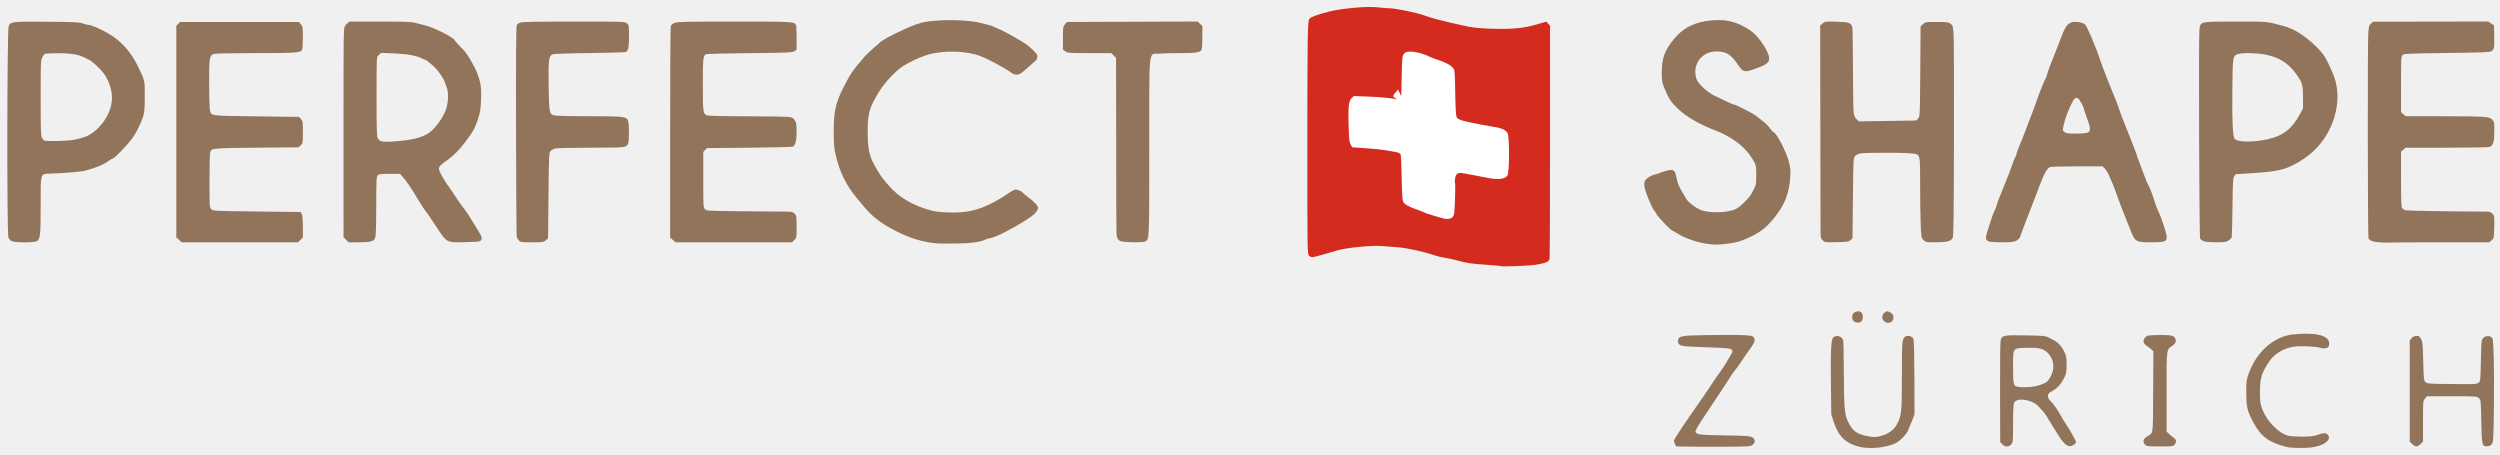
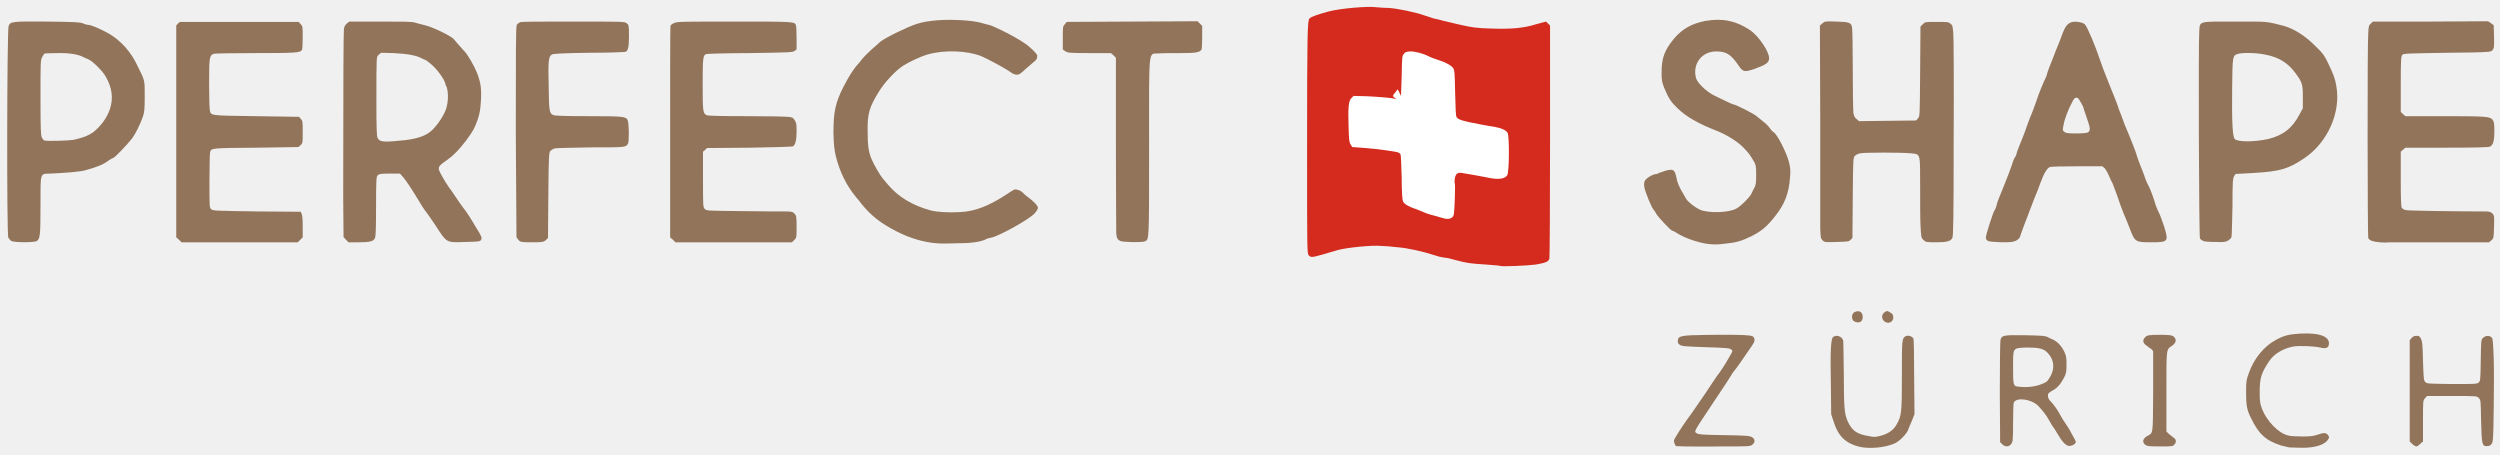
<svg xmlns="http://www.w3.org/2000/svg" viewBox="263.0 48.5 753.2 136.8">
-   <path fill="#92745a" fill-rule="evenodd" d="M823.21 183.11C819.15 182.13 816.88 179.96 815.51 175.75L814.73 173.38L814.62 164.25C814.48 154.08 814.67 150.61 815.39 150.08C816.41 149.34 817.89 149.82 818.32 151.03C818.40 151.26 818.48 155.64 818.51 160.78C818.57 171.66 818.71 173.20 819.77 175.51C821.10 178.40 822.52 179.39 826.17 179.99C827.69 180.24 828.21 180.23 829.54 179.89C831.77 179.32 833.51 178.10 834.43 176.46C835.90 173.85 836.00 172.91 836.00 161.61C836.01 150.88 836.04 150.54 837.12 149.87C837.85 149.42 839.21 149.85 839.50 150.62C839.63 150.96 839.75 156.21 839.77 162.31L839.81 173.38L839.01 175.38C838.57 176.48 838.05 177.75 837.86 178.20C837.28 179.51 835.25 181.52 833.88 182.13C830.94 183.43 826.29 183.86 823.21 183.11ZM952.75 183.32C952.27 183.27 951.14 182.99 950.25 182.70C945.61 181.21 943.55 179.31 941.16 174.34C939.99 171.91 939.75 170.56 939.75 166.55C939.76 163.40 939.82 162.96 940.50 161.02C942.05 156.62 945.15 152.81 948.72 150.91C951.16 149.61 952.57 149.27 956.12 149.08C962.15 148.78 965.29 150.06 964.66 152.59C964.45 153.43 963.52 153.67 962.04 153.28C960.30 152.82 955.82 152.64 953.95 152.97C950.91 153.50 948.32 155.03 946.86 157.16C944.36 160.82 943.87 162.35 943.88 166.62C943.88 169.57 943.95 170.05 944.59 171.78C945.93 175.39 949.56 179.10 952.43 179.78C953.09 179.93 954.98 180.05 956.63 180.05C959.01 180.04 959.97 179.93 961.19 179.52C963.26 178.82 963.89 178.85 964.42 179.65C964.80 180.24 964.81 180.38 964.48 180.96C963.59 182.54 960.38 183.52 956.32 183.46C954.84 183.44 953.23 183.38 952.75 183.32ZM770.55 183.05L767.98 182.98L767.59 182.15C767.20 181.33 767.21 181.29 768.03 179.93C768.85 178.59 771.08 175.27 772.62 173.10C774.50 170.47 779.23 163.55 779.81 162.59C780.04 162.20 780.63 161.37 781.10 160.75C781.58 160.13 782.44 158.84 783.01 157.88C783.58 156.91 784.15 155.96 784.27 155.75C785.05 154.49 785.10 154.24 784.66 153.80C784.29 153.43 783.28 153.34 777.04 153.12C770.79 152.91 769.76 152.82 769.16 152.42C768.61 152.06 768.49 151.81 768.55 151.17C768.69 149.71 769.42 149.56 777.12 149.46C785.09 149.36 788.73 149.40 790.20 149.62C791.06 149.75 791.33 149.92 791.53 150.45C791.82 151.23 791.56 151.83 789.98 154.00C789.42 154.76 788.34 156.33 787.57 157.50C786.79 158.67 785.93 159.87 785.64 160.16C785.36 160.46 784.84 161.17 784.50 161.75C784.16 162.32 783.45 163.43 782.93 164.21C782.42 164.99 780.80 167.43 779.34 169.62C773.05 179.10 773.37 178.49 774.35 179.13C774.88 179.48 776.10 179.56 782.55 179.67C789.06 179.78 790.23 179.86 790.88 180.23C791.87 180.79 791.91 181.86 790.97 182.56C790.34 183.03 789.84 183.06 781.72 183.09C776.99 183.11 771.97 183.09 770.55 183.05ZM866.23 182.35L865.62 181.71L865.58 166.79C865.55 157.95 865.62 151.51 865.76 150.97C866.14 149.52 866.63 149.43 873.30 149.54C878.18 149.62 879.25 149.70 879.88 150.05C880.29 150.28 881.04 150.66 881.54 150.88C882.87 151.47 884.10 152.76 884.91 154.43C885.55 155.72 885.62 156.13 885.62 158.38C885.62 160.59 885.55 161.03 884.95 162.25C883.99 164.19 882.90 165.41 881.34 166.29C880.19 166.94 880.00 167.15 880.00 167.80C880.00 168.29 880.24 168.78 880.69 169.21C881.58 170.06 883.06 172.14 883.77 173.54C884.07 174.14 884.78 175.30 885.34 176.12C886.26 177.48 886.81 178.43 888.16 180.93C888.57 181.70 888.57 181.76 888.14 182.23C887.90 182.50 887.37 182.79 886.96 182.88C885.84 183.13 884.75 182.22 883.24 179.76C882.51 178.59 881.63 177.19 881.27 176.65C880.92 176.12 880.40 175.26 880.12 174.75C879.54 173.65 878.52 172.35 877.11 170.89C875.07 168.79 870.57 168.17 869.79 169.88C869.60 170.31 869.50 172.37 869.50 176.10C869.50 181.37 869.47 181.72 868.98 182.34C868.28 183.23 867.06 183.24 866.23 182.35ZM909.28 182.48C908.47 181.72 908.66 180.78 909.75 180.08C911.84 178.74 911.62 180.31 911.70 166.56L911.77 154.32L911.20 153.79C910.88 153.50 910.23 153.00 909.75 152.68C908.65 151.96 908.49 151.06 909.30 150.17C909.81 149.60 910.09 149.53 911.88 149.48C916.15 149.35 917.47 149.47 918.00 150.00C918.82 150.82 918.65 151.88 917.59 152.60C915.66 153.91 915.75 153.19 915.75 166.58L915.75 178.54L916.47 179.21C916.86 179.57 917.46 180.07 917.81 180.30C918.67 180.88 918.81 181.61 918.21 182.37C917.72 183.00 917.68 183.00 913.78 183.00C910.13 183.00 909.80 182.96 909.28 182.48ZM989.73 182.27L989.00 181.54L989.00 166.28L989.00 151.03L989.56 150.40C990.09 149.81 990.56 149.65 991.56 149.72C991.80 149.74 992.20 150.17 992.46 150.69C992.87 151.49 992.95 152.43 993.07 157.35C993.21 162.73 993.25 163.11 993.74 163.60C994.24 164.11 994.53 164.13 1001.71 164.20C1008.68 164.28 1009.19 164.25 1009.73 163.81C1010.30 163.35 1010.31 163.25 1010.44 157.12C1010.57 151.05 1010.59 150.89 1011.15 150.33C1011.81 149.67 1012.91 149.57 1013.64 150.10C1014.09 150.43 1014.14 150.92 1014.31 156.29C1014.41 159.50 1014.43 166.51 1014.36 171.88C1014.24 180.73 1014.18 181.68 1013.77 182.25C1013.47 182.68 1013.04 182.90 1012.43 182.95C1010.80 183.09 1010.70 182.68 1010.56 175.38C1010.43 169.04 1010.43 169.02 1009.82 168.45C1009.21 167.88 1009.18 167.88 1001.71 167.88L994.21 167.88L993.60 168.58C993.00 169.28 993.00 169.29 993.00 175.41L993.00 181.54L992.27 182.27C991.87 182.67 991.30 183.00 991.00 183.00C990.70 183.00 990.13 182.67 989.73 182.27ZM877.94 164.37C879.59 163.75 879.82 163.58 880.59 162.35C882.20 159.78 881.95 156.89 879.94 154.82C878.71 153.54 877.27 153.20 873.60 153.29C869.30 153.41 869.50 153.12 869.50 159.22C869.50 164.62 869.59 164.90 871.32 165.08C873.61 165.32 876.10 165.06 877.94 164.37ZM821.82 145.49C820.72 145.05 820.76 143.05 821.88 142.54C823.28 141.90 824.25 142.52 824.25 144.04C824.25 145.46 823.24 146.07 821.82 145.49ZM830.52 145.15C829.80 144.38 829.99 143.18 830.93 142.57C831.52 142.18 831.61 142.18 832.47 142.64C833.19 143.03 833.39 143.29 833.46 143.96C833.62 145.64 831.71 146.41 830.52 145.15ZM777.62 122.00C774.50 121.63 770.34 120.19 768.20 118.73C767.61 118.34 767.01 118.01 766.87 118.00C766.49 118.00 762.61 113.99 762.15 113.12C761.93 112.71 761.52 112.09 761.25 111.75C760.58 110.91 758.78 106.49 758.49 104.97C758.35 104.22 758.35 103.51 758.50 103.13C758.77 102.41 760.43 101.30 761.57 101.08C762.01 101.00 762.60 100.81 762.88 100.67C763.15 100.53 764.10 100.21 764.99 99.97C767.34 99.34 767.67 99.61 768.23 102.64C768.40 103.53 768.91 104.79 769.54 105.86C770.12 106.83 770.80 108.00 771.07 108.45C771.66 109.45 773.70 111.03 775.28 111.71C777.93 112.85 784.00 112.63 786.23 111.33C787.64 110.50 790.10 108.02 790.71 106.81C790.97 106.29 791.40 105.48 791.65 105.00C792.04 104.29 792.12 103.59 792.12 101.25C792.12 98.71 792.06 98.26 791.55 97.38C790.31 95.21 789.81 94.56 788.12 92.88C786.32 91.09 783.00 89.02 780.25 87.98C775.03 85.99 771.07 83.71 768.41 81.17C766.44 79.28 765.72 78.16 764.42 75.00C763.73 73.29 763.66 72.88 763.66 70.38C763.67 66.01 764.52 63.68 767.35 60.24C769.84 57.21 772.70 55.60 776.85 54.88C782.11 53.98 786.17 54.81 790.35 57.67C792.82 59.34 796.00 64.09 796.00 66.08C796.00 67.46 795.19 68.05 791.55 69.31C788.56 70.35 788.16 70.25 786.72 68.14C784.49 64.85 783.12 64.00 780.08 64.00C775.70 64.00 772.82 67.87 774.05 72.10C774.50 73.62 777.13 76.13 779.50 77.30C783.42 79.22 785.13 80.00 785.44 80.00C785.96 80.00 791.31 82.76 792.17 83.47C792.61 83.83 793.55 84.58 794.26 85.12C794.98 85.67 795.88 86.59 796.27 87.16C796.66 87.73 797.15 88.25 797.35 88.33C798.37 88.72 801.24 94.35 802.01 97.46C802.44 99.20 802.50 99.97 802.36 101.96C802.01 106.81 800.67 110.25 797.66 113.99C795.37 116.85 793.63 118.27 790.60 119.75C787.72 121.16 786.11 121.63 782.88 121.99C780.42 122.27 779.87 122.27 777.62 122.00ZM545.38 121.84C541.37 121.53 537.25 120.31 533.12 118.21C528.16 115.67 525.62 113.68 522.65 110.00C522.15 109.38 521.41 108.48 521.01 108.00C518.00 104.40 516.01 100.37 514.85 95.50C514.31 93.27 514.22 92.23 514.19 88.50C514.14 82.25 514.73 79.49 517.17 74.75C518.86 71.46 519.81 69.91 520.97 68.58C521.47 68.01 522.33 66.96 522.88 66.26C523.42 65.56 524.66 64.31 525.62 63.48C526.59 62.65 527.77 61.61 528.25 61.17C529.38 60.13 536.19 56.79 539.25 55.77C541.21 55.12 542.31 54.93 545.56 54.69C549.89 54.38 555.61 54.69 558.31 55.38C559.10 55.58 560.35 55.90 561.08 56.08C562.43 56.42 566.55 58.40 568.91 59.84C569.62 60.27 570.80 60.98 571.53 61.42C573.07 62.34 575.49 64.64 575.53 65.23C575.59 66.04 575.46 66.39 574.90 66.88C574.58 67.15 573.40 68.19 572.28 69.19C570.56 70.72 570.11 71.00 569.35 71.00C568.83 71.00 568.18 70.79 567.79 70.49C566.16 69.23 560.98 66.40 558.62 65.49C554.22 63.77 547.47 63.57 542.50 64.99C540.45 65.58 537.08 67.13 535.12 68.38C532.84 69.84 529.58 73.31 527.84 76.12C524.93 80.86 524.39 82.74 524.41 88.25C524.41 92.30 524.76 94.57 525.70 96.76C526.30 98.14 528.23 101.41 528.95 102.25C529.24 102.59 529.96 103.45 530.55 104.16C533.62 107.84 537.93 110.41 543.48 111.90C545.46 112.43 548.99 112.66 552.29 112.46C556.81 112.20 561.05 110.57 566.22 107.13C568.66 105.51 568.74 105.48 569.69 105.73C570.23 105.88 570.89 106.24 571.15 106.54C571.41 106.83 572.08 107.40 572.62 107.80C574.53 109.20 575.75 110.50 575.75 111.14C575.75 111.51 575.36 112.18 574.78 112.82C573.12 114.61 563.76 119.84 561.61 120.17C561.07 120.25 560.34 120.46 560.00 120.63C558.45 121.41 555.59 121.81 551.12 121.87C548.65 121.91 546.06 121.90 545.38 121.84ZM980.00 121.52C977.90 121.38 976.94 121.02 976.58 120.26C976.35 119.77 976.28 61.97 976.51 58.64C976.66 56.38 976.73 56.11 977.33 55.60L977.99 55.04L995.32 55.01L1012.65 54.98L1013.51 55.56L1014.38 56.14L1014.45 59.26C1014.53 62.90 1014.45 63.36 1013.63 63.90C1013.09 64.25 1011.38 64.32 1000.13 64.47C988.30 64.62 987.22 64.67 986.82 65.08C986.41 65.48 986.38 66.23 986.38 73.91L986.38 82.29L987.08 82.90L987.78 83.50L999.08 83.52C1012.10 83.55 1013.07 83.62 1013.91 84.59C1014.45 85.22 1014.50 85.50 1014.50 88.02C1014.50 91.15 1014.15 92.36 1013.12 92.75C1012.72 92.90 1007.69 93.00 1000.12 93.00L987.78 93.00L987.08 93.60L986.38 94.21L986.38 102.42C986.38 108.43 986.46 110.77 986.68 111.16C986.85 111.45 987.35 111.77 987.81 111.86C988.46 112.00 1003.15 112.24 1011.57 112.25C1013.06 112.25 1013.35 112.33 1013.91 112.88C1014.53 113.51 1014.54 113.56 1014.46 116.91C1014.38 120.27 1014.37 120.30 1013.67 120.90L1012.97 121.50L998.05 121.50C989.84 121.51 982.90 121.54 982.62 121.59C982.35 121.64 981.17 121.61 980.00 121.52ZM266.49 121.13C266.13 120.94 265.71 120.48 265.54 120.11C265.05 119.04 265.12 57.54 265.61 56.37C266.18 55.01 266.70 54.95 277.38 55.05C285.61 55.13 287.02 55.20 287.97 55.57C288.57 55.81 289.33 56.00 289.66 56.00C290.48 56.00 292.86 57.03 295.60 58.56C299.36 60.67 302.50 64.16 304.59 68.54C306.70 72.95 306.63 72.63 306.61 77.62C306.60 81.66 306.54 82.30 306.02 83.88C305.29 86.04 303.92 88.76 302.80 90.25C301.28 92.26 297.75 95.97 297.18 96.15C296.88 96.24 296.29 96.57 295.88 96.88C294.31 98.05 292.15 98.97 288.79 99.89C287.56 100.23 282.85 100.64 278.16 100.81C275.08 100.93 275.25 100.36 275.25 110.47C275.25 119.26 275.13 120.46 274.18 121.12C273.44 121.64 267.44 121.65 266.49 121.13ZM316.94 120.77L316.12 120.04L316.12 88.15L316.12 56.26L316.69 55.69L317.26 55.12L335.15 55.12L353.04 55.12L353.65 55.83C354.22 56.49 354.25 56.70 354.25 59.78C354.25 61.57 354.14 63.25 354.00 63.51C353.52 64.41 352.21 64.50 339.95 64.50C332.97 64.50 327.77 64.60 327.40 64.74C326.10 65.24 326.00 65.85 326.01 73.55C326.01 77.44 326.11 81.06 326.24 81.60C326.67 83.48 325.80 83.36 340.20 83.55L353.12 83.72L353.69 84.38C354.21 84.98 354.25 85.27 354.25 88.35C354.25 91.59 354.24 91.68 353.61 92.27L352.96 92.88L340.29 93.00C326.67 93.13 326.68 93.13 326.32 94.44C326.21 94.82 326.12 98.69 326.12 103.06C326.12 110.84 326.13 111.00 326.66 111.52C327.20 112.06 327.32 112.06 340.41 112.22L353.61 112.38L353.93 113.00C354.13 113.41 354.24 114.75 354.25 116.83L354.25 120.04L353.52 120.77L352.79 121.50L335.27 121.50L317.76 121.50L316.94 120.77ZM367.27 120.73L366.50 119.96L366.49 107.79C366.45 72.06 366.50 58.75 366.64 57.56C366.77 56.52 366.96 56.11 367.55 55.62L368.29 55.00L377.46 55.00C384.83 55.00 386.91 55.07 388.01 55.37C388.76 55.58 390.11 55.91 391.00 56.11C393.32 56.62 399.33 59.58 399.86 60.48C400.10 60.88 401.63 62.58 402.78 63.72C403.80 64.73 405.87 68.26 406.72 70.42C407.85 73.32 408.10 75.05 407.92 78.84C407.79 81.68 407.65 82.46 406.92 84.62C405.99 87.35 405.63 87.99 403.33 91.07C401.38 93.68 399.76 95.33 397.75 96.75C395.59 98.28 395.25 98.64 395.25 99.41C395.25 100.09 396.90 103.03 398.39 105.00C398.86 105.62 399.69 106.86 400.25 107.75C400.81 108.64 401.85 110.13 402.57 111.05C403.29 111.97 404.21 113.30 404.62 114.01C405.04 114.71 405.95 116.21 406.66 117.33C408.19 119.76 408.36 120.25 407.91 120.87C407.60 121.30 407.11 121.36 403.20 121.45C397.34 121.60 397.72 121.82 394.00 116.12C392.74 114.20 391.46 112.34 391.15 112.00C390.84 111.66 389.89 110.19 389.03 108.75C387.07 105.44 385.54 103.15 384.41 101.88L383.53 100.88L380.40 100.88C377.73 100.88 377.20 100.94 376.82 101.32C376.41 101.73 376.37 102.47 376.35 110.61C376.34 117.17 376.25 119.65 376.01 120.22C375.58 121.25 374.62 121.50 370.96 121.50L368.04 121.50L367.27 120.73ZM419.33 120.94C419.05 120.63 418.76 120.19 418.68 119.95C418.60 119.72 418.50 105.38 418.47 88.08C418.43 64.88 418.49 56.48 418.70 56.09C418.86 55.79 419.35 55.43 419.78 55.28C420.33 55.09 425.35 55.00 435.88 55.00C450.98 55.00 451.19 55.01 451.84 55.52C452.49 56.03 452.50 56.07 452.50 59.38C452.50 62.77 452.29 63.80 451.53 64.17C451.31 64.28 446.34 64.42 440.50 64.49C432.59 64.59 429.73 64.71 429.32 64.94C428.32 65.52 428.19 66.67 428.30 74.39C428.41 82.29 428.50 82.78 429.82 83.24C430.29 83.40 434.21 83.51 440.35 83.51C450.82 83.53 451.60 83.61 452.18 84.75C452.59 85.56 452.61 91.07 452.21 91.83C451.59 92.99 451.66 92.98 441.12 92.99C435.26 93.00 430.75 93.11 430.22 93.25C429.73 93.39 429.11 93.74 428.85 94.03C428.40 94.52 428.37 95.23 428.25 107.42L428.12 120.29L427.42 120.90C426.76 121.47 426.56 121.50 423.28 121.50C420.03 121.50 419.81 121.47 419.33 120.94ZM465.71 120.78L464.90 120.07L464.90 88.47C464.90 71.09 464.98 56.63 465.09 56.34C465.19 56.03 465.69 55.63 466.26 55.40C467.14 55.05 469.29 55.00 484.27 55.00C502.27 55.00 502.41 55.01 502.84 56.14C502.93 56.36 503.00 58.10 503.00 60.01L503.00 63.49L502.32 63.93C501.71 64.34 500.55 64.39 488.89 64.51C481.87 64.58 475.94 64.73 475.72 64.84C474.84 65.25 474.75 66.13 474.75 74.00C474.75 82.18 474.82 82.72 475.91 83.22C476.33 83.41 480.10 83.51 487.70 83.53C493.85 83.54 499.55 83.63 500.37 83.71C501.71 83.86 501.92 83.96 502.43 84.72C502.93 85.47 503.00 85.88 503.00 88.19C503.00 90.77 502.65 92.21 501.91 92.69C501.75 92.79 495.86 92.93 488.82 93.00L476.01 93.12L475.44 93.70L474.88 94.27L474.88 102.63C474.88 110.79 474.89 111.00 475.40 111.51C475.91 112.03 476.16 112.04 486.40 112.15C492.16 112.21 497.98 112.26 499.32 112.25C501.59 112.25 501.82 112.30 502.39 112.86C502.98 113.45 503.00 113.60 503.00 116.82C503.00 120.15 503.00 120.16 502.30 120.83L501.60 121.50L484.05 121.50L466.51 121.50L465.71 120.78ZM600.59 121.14C599.78 120.79 599.49 120.25 599.37 118.89C599.33 118.47 599.29 106.39 599.28 92.04L599.25 65.96L598.52 65.23L597.79 64.50L591.25 64.50C585.03 64.50 584.67 64.47 583.98 63.98L583.25 63.47L583.25 60.00C583.25 56.69 583.28 56.50 583.85 55.83L584.46 55.12L604.14 55.05L623.83 54.98L624.54 55.66L625.25 56.34L625.25 59.69C625.25 61.53 625.14 63.24 625.01 63.49C624.57 64.30 623.34 64.50 618.63 64.50C616.12 64.50 613.20 64.57 612.14 64.66C608.95 64.93 609.26 61.87 609.25 92.95C609.24 121.52 609.29 120.56 608.01 121.24C607.29 121.63 601.54 121.55 600.59 121.14ZM812.13 120.90C811.52 120.30 811.50 120.16 811.49 117.07C811.48 115.31 811.46 100.90 811.43 85.04L811.38 56.21L812.10 55.58C812.82 54.97 812.90 54.96 816.24 55.04C820.22 55.14 820.83 55.38 821.09 56.92C821.17 57.45 821.25 63.16 821.26 69.62C821.27 76.09 821.37 81.93 821.48 82.61C821.63 83.50 821.88 84.01 822.40 84.46L823.11 85.07L831.73 84.94L840.35 84.81L840.90 84.17C841.44 83.54 841.44 83.48 841.54 70.02L841.63 56.50L842.32 55.81C843.01 55.13 843.03 55.12 846.49 55.12C849.63 55.12 850.03 55.18 850.67 55.65C851.34 56.15 851.39 56.32 851.57 58.78C851.68 60.21 851.73 74.48 851.69 90.50C851.64 114.18 851.56 119.73 851.29 120.21C850.73 121.20 849.55 121.50 846.24 121.50C843.27 121.50 843.20 121.49 842.52 120.81C841.85 120.14 841.83 120.04 841.67 116.27C841.58 114.15 841.50 108.74 841.50 104.24C841.50 94.55 841.63 95.03 838.85 94.72C836.43 94.45 824.58 94.46 823.40 94.74C822.86 94.86 822.19 95.20 821.90 95.49C821.38 96.00 821.37 96.24 821.25 108.12L821.12 120.24L820.56 120.81C820.03 121.34 819.74 121.38 816.38 121.46C812.80 121.54 812.76 121.53 812.13 120.90ZM862.00 121.18C861.61 120.98 861.35 120.61 861.30 120.19C861.22 119.55 863.51 112.47 863.97 111.90C864.10 111.75 864.33 111.12 864.50 110.50C864.66 109.88 865.17 108.47 865.63 107.38C867.54 102.78 869.19 98.50 869.68 96.88C869.76 96.60 869.98 96.15 870.16 95.88C870.35 95.61 870.50 95.20 870.50 94.96C870.50 94.73 870.91 93.60 871.40 92.46C871.90 91.31 872.67 89.36 873.13 88.12C873.58 86.89 874.24 85.14 874.59 84.25C874.94 83.36 875.46 82.01 875.76 81.25C876.05 80.49 876.46 79.37 876.65 78.75C877.19 77.06 878.71 73.25 879.26 72.20C879.53 71.69 879.75 71.13 879.75 70.95C879.75 70.64 880.93 67.43 881.61 65.88C881.79 65.46 882.64 63.27 883.50 61.00C885.08 56.82 885.57 55.99 886.82 55.34C887.80 54.83 890.34 55.13 891.16 55.85C891.80 56.41 894.45 62.63 895.74 66.62C896.15 67.86 897.28 70.84 898.26 73.25C900.67 79.14 900.97 79.90 901.49 81.50C901.73 82.26 902.50 84.28 903.19 86.00C905.00 90.48 906.75 94.98 906.75 95.18C906.75 95.27 907.08 96.19 907.48 97.23C907.88 98.27 908.58 100.14 909.03 101.38C909.47 102.61 909.95 103.77 910.09 103.96C910.48 104.47 911.44 106.92 912.14 109.19C912.48 110.33 913.04 111.77 913.37 112.39C913.70 113.02 914.43 114.98 915.00 116.76C916.44 121.35 916.32 121.50 911.13 121.50C906.37 121.50 906.24 121.42 904.63 117.22C904.13 115.93 903.35 113.97 902.89 112.88C902.43 111.78 901.58 109.53 901.00 107.88C900.43 106.22 899.75 104.42 899.50 103.88C899.25 103.33 898.79 102.26 898.48 101.50C898.16 100.74 897.59 99.79 897.20 99.38L896.49 98.62L888.93 98.62C884.78 98.62 881.07 98.71 880.71 98.81C879.88 99.04 878.84 100.78 877.75 103.75C877.33 104.92 876.53 107.00 875.99 108.38C873.65 114.32 871.75 119.31 871.60 119.89C871.50 120.28 871.08 120.70 870.48 121.01C869.66 121.43 869.01 121.50 866.07 121.50C863.81 121.49 862.41 121.38 862.00 121.18ZM926.85 121.14C926.42 120.96 925.97 120.60 925.85 120.34C925.59 119.80 925.38 60.54 925.63 57.79C925.89 54.88 925.42 55.00 936.65 55.00C946.59 55.00 945.69 54.91 951.10 56.37C954.24 57.21 957.65 59.39 960.89 62.62C962.87 64.59 963.31 65.20 964.44 67.52C966.05 70.84 966.63 72.44 966.98 74.52C968.31 82.56 964.29 91.51 957.25 96.23C952.47 99.42 950.12 100.11 942.25 100.62C939.16 100.82 936.60 100.98 936.57 100.99C936.54 101.00 936.33 101.28 936.11 101.62C935.76 102.14 935.69 103.46 935.60 110.80C935.54 115.52 935.44 119.62 935.37 119.92C935.30 120.21 934.87 120.69 934.41 120.98C933.68 121.43 933.18 121.50 930.60 121.49C928.67 121.48 927.35 121.36 926.85 121.14ZM383.25 90.99C388.43 90.53 391.47 89.51 393.36 87.61C395.11 85.84 396.82 83.19 397.41 81.34C398.10 79.16 398.18 76.41 397.60 74.88C397.39 74.33 397.13 73.59 397.02 73.25C396.73 72.33 395.18 70.01 394.19 69.00C393.16 67.94 391.36 66.50 391.08 66.50C390.97 66.50 390.54 66.32 390.12 66.10C388.53 65.26 385.70 64.75 381.73 64.59L377.80 64.42L377.15 65.08C376.40 65.83 376.46 64.47 376.45 79.82C376.45 86.50 376.54 89.48 376.74 89.98C377.28 91.29 378.24 91.44 383.25 90.99ZM946.38 90.42C950.88 89.39 953.63 87.22 955.93 82.88L956.86 81.12L956.85 77.75C956.83 73.97 956.65 73.36 954.76 70.76C952.41 67.52 949.74 65.82 945.75 65.00C943.13 64.46 938.96 64.34 937.44 64.76C935.67 65.25 935.67 65.21 935.56 75.34C935.45 85.13 935.68 89.79 936.30 90.41C937.27 91.37 942.18 91.38 946.38 90.42ZM285.34 90.61C288.33 89.97 289.57 89.49 291.00 88.43C293.35 86.69 295.23 84.14 296.15 81.42C297.24 78.23 296.81 74.96 294.87 71.50C294.03 70.02 291.01 67.05 289.77 66.49C289.14 66.20 288.41 65.84 288.14 65.70C286.72 64.93 283.83 64.49 280.38 64.53C278.45 64.55 276.73 64.62 276.55 64.69C276.37 64.76 276.01 65.24 275.74 65.77C275.27 66.68 275.25 67.31 275.25 78.00C275.25 87.46 275.31 89.39 275.62 89.99C275.82 90.38 276.13 90.76 276.31 90.83C277.08 91.14 283.63 90.98 285.34 90.61ZM892.00 88.43C892.94 87.96 892.89 87.13 891.76 84.07C891.21 82.55 890.75 81.18 890.75 81.01C890.75 80.64 889.49 78.44 889.14 78.19C888.55 77.78 887.98 78.04 887.52 78.94C886.63 80.64 886.53 80.86 885.77 82.80C885.36 83.86 884.88 85.42 884.71 86.27C884.40 87.76 884.41 87.82 884.97 88.28C885.47 88.68 885.98 88.75 888.47 88.75C890.30 88.74 891.61 88.63 892.00 88.43Z" />
-   <path fill="#d52b1e" d="M714.99 128.66C714.92 128.59 713.00 128.41 710.73 128.26C706.09 127.95 705.13 127.81 701.75 126.90C700.44 126.56 698.76 126.19 698.00 126.10C697.24 126.01 696.01 125.71 695.25 125.45C691.97 124.31 687.04 123.22 684.12 123.00C682.48 122.87 680.28 122.69 679.25 122.61C676.52 122.38 668.85 123.11 666.25 123.85C665.08 124.18 662.91 124.80 661.43 125.23C658.25 126.14 657.97 126.16 657.35 125.47C656.89 124.96 656.88 124.09 656.88 94.29C656.88 59.09 656.94 54.70 657.51 54.13C658.07 53.57 660.20 52.80 663.50 51.97C667.23 51.02 675.13 50.33 677.98 50.70C679.02 50.83 680.61 50.96 681.50 50.98C683.61 51.04 689.67 52.27 692.03 53.13C693.05 53.49 694.27 53.89 694.75 54.00C695.23 54.11 696.03 54.33 696.53 54.48C697.02 54.63 698.49 54.99 699.78 55.28C701.07 55.56 702.58 55.91 703.12 56.04C706.13 56.77 708.07 57.01 712.25 57.15C718.38 57.36 722.00 57.03 725.88 55.89L728.88 55.01L729.44 55.64L730.00 56.28L730.00 90.98C730.00 110.07 729.93 126.03 729.85 126.46C729.66 127.36 728.78 127.75 725.75 128.26C723.82 128.58 715.23 128.91 714.99 128.66Z" />
-   <path fill="#fff" d="M697.00 114.08C696.38 113.88 695.09 113.49 694.13 113.22C693.17 112.94 692.27 112.63 692.13 112.52C691.99 112.41 690.99 112.02 689.91 111.65C687.43 110.81 686.11 110.05 685.72 109.25C685.51 108.82 685.38 106.54 685.30 102.00C685.24 98.36 685.10 95.18 684.97 94.95C684.85 94.71 684.32 94.45 683.81 94.37C683.30 94.29 681.94 94.04 680.79 93.83C679.65 93.61 676.84 93.31 674.56 93.16L670.40 92.88L669.93 92.07C669.54 91.40 669.44 90.54 669.32 86.70C669.13 80.74 669.32 78.89 670.21 78.06L670.88 77.44L675.00 77.59C678.81 77.73 682.39 78.06 683.62 78.39C683.95 78.47 683.88 78.38 683.44 78.13C682.58 77.64 682.59 77.34 683.48 76.30L684.18 75.47L684.68 76.48L685.18 77.49L685.30 71.48C685.42 65.97 685.47 65.41 685.93 64.80C686.34 64.24 686.65 64.11 687.75 64.05C689.13 63.97 691.89 64.66 693.50 65.50C693.98 65.75 695.19 66.21 696.18 66.52C698.44 67.23 700.19 68.18 700.83 69.05C701.29 69.67 701.33 70.23 701.43 76.42C701.50 80.84 701.64 83.33 701.83 83.74C702.22 84.56 703.39 84.92 709.12 86.02C710.64 86.31 712.51 86.64 713.29 86.77C715.43 87.10 716.71 87.70 717.20 88.59C717.81 89.72 717.79 100.40 717.17 101.34C716.39 102.53 714.23 102.75 710.75 101.99C710.13 101.85 708.67 101.57 707.50 101.37C706.33 101.17 704.78 100.88 704.05 100.73C702.28 100.37 701.60 100.78 701.37 102.35C701.27 102.96 701.27 103.59 701.37 103.74C701.46 103.89 701.46 106.11 701.36 108.68C701.18 113.10 701.14 113.38 700.60 113.92C699.92 114.60 698.74 114.65 697.00 114.08Z" />
+   <path fill="#92745a" fill-rule="evenodd" d="M823.2 183.1C819.1 182.1 816.8 179.9 815.5 175.7L814.7 173.3L814.6 164.2C814.4 154.0 814.6 150.6 815.3 150.0C816.4 149.3 817.8 149.8 818.3 151.0C818.4 151.2 818.4 155.6 818.5 160.7C818.5 171.6 818.7 173.2 819.7 175.5C821.1 178.4 822.5 179.3 826.1 179.9C827.6 180.2 828.2 180.2 829.5 179.8C831.7 179.3 833.5 178.1 834.4 176.4C835.9 173.8 836.0 172.9 836.0 161.6C836.0 150.8 836.0 150.5 837.1 149.8C837.8 149.4 839.2 149.8 839.5 150.6C839.6 150.9 839.7 156.2 839.7 162.3L839.8 173.3L839.0 175.3C838.5 176.4 838.0 177.7 837.8 178.2C837.2 179.5 835.2 181.5 833.8 182.1C830.9 183.4 826.2 183.8 823.2 183.1ZM952.7 183.3C952.2 183.2 951.1 182.9 950.2 182.7C945.6 181.2 943.5 179.3 941.1 174.3C939.9 171.9 939.7 170.5 939.7 166.5C939.7 163.4 939.8 162.9 940.5 161.0C942.0 156.6 945.1 152.8 948.7 150.9C951.1 149.6 952.5 149.2 956.1 149.0C962.1 148.7 965.2 150.0 964.6 152.5C964.4 153.4 963.5 153.6 962.0 153.2C960.3 152.8 955.8 152.6 953.9 152.9C950.9 153.5 948.3 155.0 946.8 157.1C944.3 160.8 943.8 162.3 943.8 166.6C943.8 169.5 943.9 170.0 944.5 171.7C945.9 175.3 949.5 179.1 952.4 179.7C953.0 179.9 954.9 180.0 956.6 180.0C959.0 180.0 959.9 179.9 961.1 179.5C963.2 178.8 963.8 178.8 964.4 179.6C964.8 180.2 964.8 180.3 964.4 180.9C963.5 182.5 960.3 183.5 956.3 183.4C954.8 183.4 953.2 183.3 952.7 183.3ZM770.5 183.0L767.9 182.9L767.5 182.1C767.2 181.3 767.2 181.2 768.0 179.9C768.8 178.5 771.0 175.2 772.6 173.1C774.5 170.4 779.2 163.5 779.8 162.5C780.0 162.2 780.6 161.3 781.1 160.7C781.5 160.1 782.4 158.8 783.0 157.8C783.5 156.9 784.1 155.9 784.2 155.7C785.0 154.4 785.1 154.2 784.6 153.8C784.2 153.4 783.2 153.3 777.0 153.1C770.7 152.9 769.7 152.8 769.1 152.4C768.6 152.0 768.4 151.8 768.5 151.1C768.6 149.7 769.4 149.5 777.1 149.4C785.0 149.3 788.7 149.4 790.2 149.6C791.0 149.7 791.3 149.9 791.5 150.4C791.8 151.2 791.5 151.8 789.9 154.0C789.4 154.7 788.3 156.3 787.5 157.5C786.7 158.6 785.9 159.8 785.6 160.1C785.3 160.4 784.8 161.1 784.5 161.7C784.1 162.3 783.4 163.4 782.9 164.2C782.4 164.9 780.8 167.4 779.3 169.6C773.0 179.1 773.3 178.4 774.3 179.1C774.8 179.4 776.1 179.5 782.5 179.6C789.0 179.7 790.2 179.8 790.8 180.2C791.8 180.7 791.9 181.8 790.9 182.5C790.3 183.0 789.8 183.0 781.7 183.0C776.9 183.1 771.9 183.0 770.5 183.0ZM866.2 182.3L865.6 181.7L865.5 166.7C865.5 157.9 865.6 151.5 865.7 150.9C866.1 149.5 866.6 149.4 873.3 149.5C878.1 149.6 879.2 149.7 879.8 150.0C880.2 150.2 881.0 150.6 881.5 150.8C882.8 151.4 884.1 152.7 884.9 154.4C885.5 155.7 885.6 156.1 885.6 158.3C885.6 160.5 885.5 161.0 884.9 162.2C883.9 164.1 882.9 165.4 881.3 166.2C880.1 166.9 880.0 167.1 880.0 167.8C880.0 168.2 880.2 168.7 880.6 169.2C881.5 170.0 883.0 172.1 883.7 173.5C884.0 174.1 884.7 175.3 885.3 176.1C886.2 177.4 886.8 178.4 888.1 180.9C888.5 181.7 888.5 181.7 888.1 182.2C887.9 182.5 887.3 182.7 886.9 182.8C885.8 183.1 884.7 182.2 883.2 179.7C882.5 178.5 881.6 177.1 881.2 176.6C880.9 176.1 880.4 175.2 880.1 174.7C879.5 173.6 878.5 172.3 877.1 170.8C875.0 168.7 870.5 168.1 869.7 169.8C869.6 170.3 869.5 172.3 869.5 176.1C869.5 181.3 869.4 181.7 868.9 182.3C868.2 183.2 867.0 183.2 866.2 182.3ZM909.2 182.4C908.4 181.7 908.6 180.7 909.7 180.0C911.8 178.7 911.6 180.3 911.7 166.5L911.7 154.3L911.2 153.7C910.8 153.5 910.2 153.0 909.7 152.6C908.6 151.9 908.4 151.0 909.3 150.1C909.8 149.6 910.0 149.5 911.8 149.4C916.1 149.3 917.4 149.4 918.0 150.0C918.8 150.8 918.6 151.8 917.5 152.6C915.6 153.9 915.7 153.1 915.7 166.5L915.7 178.5L916.4 179.2C916.8 179.5 917.4 180.0 917.8 180.3C918.6 180.8 918.8 181.6 918.2 182.3C917.7 183.0 917.6 183.0 913.7 183.0C910.1 183.0 909.8 182.9 909.2 182.4ZM989.7 182.2L989.0 181.5L989.0 166.2L989.0 151.0L989.5 150.4C990.0 149.8 990.5 149.6 991.5 149.7C991.8 149.7 992.2 150.1 992.4 150.6C992.8 151.4 992.9 152.4 993.0 157.3C993.2 162.7 993.2 163.1 993.7 163.6C994.2 164.1 994.5 164.1 1001.7 164.2C1008.6 164.2 1009.1 164.2 1009.7 163.8C1010.3 163.3 1010.3 163.2 1010.4 157.1C1010.5 151.0 1010.5 150.8 1011.1 150.3C1011.8 149.6 1012.9 149.5 1013.6 150.1C1014.0 150.4 1014.1 150.9 1014.3 156.2C1014.4 159.5 1014.4 166.5 1014.3 171.8C1014.2 180.7 1014.1 181.6 1013.7 182.2C1013.4 182.6 1013.0 182.9 1012.4 182.9C1010.8 183.0 1010.7 182.6 1010.5 175.3C1010.4 169.0 1010.4 169.0 1009.8 168.4C1009.2 167.8 1009.1 167.8 1001.7 167.8L994.2 167.8L993.6 168.5C993.0 169.2 993.0 169.2 993.0 175.4L993.0 181.5L992.2 182.2C991.8 182.6 991.3 183.0 991.0 183.0C990.7 183.0 990.1 182.6 989.7 182.2ZM877.9 164.3C879.5 163.7 879.8 163.5 880.5 162.3C882.2 159.7 881.9 156.8 879.9 154.8C878.7 153.5 877.2 153.2 873.6 153.2C869.3 153.4 869.5 153.1 869.5 159.2C869.5 164.6 869.5 164.9 871.3 165.0C873.6 165.3 876.1 165.0 877.9 164.3ZM821.8 145.4C820.7 145.0 820.7 143.0 821.8 142.5C823.2 141.9 824.2 142.5 824.2 144.0C824.2 145.4 823.2 146.0 821.8 145.4ZM830.5 145.1C829.8 144.3 829.9 143.1 830.9 142.5C831.5 142.1 831.6 142.1 832.4 142.6C833.1 143.0 833.3 143.2 833.4 143.9C833.6 145.6 831.7 146.4 830.5 145.1ZM777.6 122.0C774.5 121.6 770.3 120.1 768.2 118.7C767.6 118.3 767.0 118.0 766.8 118.0C766.4 118.0 762.6 113.9 762.1 113.1C761.9 112.7 761.5 112.0 761.2 111.7C760.5 110.9 758.7 106.4 758.4 104.9C758.3 104.2 758.3 103.5 758.5 103.1C758.7 102.4 760.4 101.3 761.5 101.0C762.0 101.0 762.6 100.8 762.8 100.6C763.1 100.5 764.1 100.2 764.9 99.9C767.3 99.3 767.6 99.6 768.2 102.6C768.4 103.5 768.9 104.7 769.5 105.8C770.1 106.8 770.8 108.0 771.0 108.4C771.6 109.4 773.7 111.0 775.2 111.7C777.9 112.8 784.0 112.6 786.2 111.3C787.6 110.5 790.1 108.0 790.7 106.8C790.9 106.2 791.4 105.4 791.6 105.0C792.0 104.2 792.1 103.5 792.1 101.2C792.1 98.7 792.0 98.2 791.5 97.3C790.3 95.2 789.8 94.5 788.1 92.8C786.3 91.0 783.0 89.0 780.2 87.9C775.0 85.9 771.0 83.7 768.4 81.1C766.4 79.2 765.7 78.1 764.4 75.0C763.7 73.2 763.6 72.8 763.6 70.3C763.6 66.0 764.5 63.6 767.3 60.2C769.8 57.2 772.7 55.6 776.8 54.8C782.1 53.9 786.1 54.8 790.3 57.6C792.8 59.3 796.0 64.0 796.0 66.0C796.0 67.4 795.1 68.0 791.5 69.3C788.5 70.3 788.1 70.2 786.7 68.1C784.4 64.8 783.1 64.0 780.0 64.0C775.7 64.0 772.8 67.8 774.0 72.1C774.5 73.6 777.1 76.1 779.5 77.3C783.4 79.2 785.1 80.0 785.4 80.0C785.9 80.0 791.3 82.7 792.1 83.4C792.6 83.8 793.5 84.5 794.2 85.1C794.9 85.6 795.8 86.5 796.2 87.1C796.6 87.7 797.1 88.2 797.3 88.3C798.3 88.7 801.2 94.3 802.0 97.4C802.4 99.2 802.5 99.9 802.3 101.9C802.0 106.8 800.6 110.2 797.6 113.9C795.3 116.8 793.6 118.2 790.6 119.7C787.7 121.1 786.1 121.6 782.8 121.9C780.4 122.2 779.8 122.2 777.6 122.0ZM545.3 121.8C541.3 121.5 537.2 120.3 533.1 118.2C528.1 115.6 525.6 113.6 522.6 110.0C522.1 109.3 521.4 108.4 521.0 108.0C518.0 104.4 516.0 100.3 514.8 95.5C514.3 93.2 514.2 92.2 514.1 88.5C514.1 82.2 514.7 79.4 517.1 74.7C518.8 71.4 519.8 69.9 520.9 68.5C521.4 68.0 522.3 66.9 522.8 66.2C523.4 65.5 524.6 64.3 525.6 63.4C526.5 62.6 527.7 61.6 528.2 61.1C529.3 60.1 536.1 56.7 539.2 55.7C541.2 55.1 542.3 54.9 545.5 54.6C549.8 54.3 555.6 54.6 558.3 55.3C559.1 55.5 560.3 55.9 561.0 56.0C562.4 56.4 566.5 58.4 568.9 59.8C569.6 60.2 570.8 60.9 571.5 61.4C573.0 62.3 575.4 64.6 575.5 65.2C575.5 66.0 575.4 66.3 574.9 66.8C574.5 67.1 573.4 68.1 572.2 69.1C570.5 70.7 570.1 71.0 569.3 71.0C568.8 71.0 568.1 70.7 567.7 70.4C566.1 69.2 560.9 66.4 558.6 65.4C554.2 63.7 547.4 63.5 542.5 64.9C540.4 65.5 537.0 67.1 535.1 68.3C532.8 69.8 529.5 73.3 527.8 76.1C524.9 80.8 524.3 82.7 524.4 88.2C524.4 92.3 524.7 94.5 525.7 96.7C526.3 98.1 528.2 101.4 528.9 102.2C529.2 102.5 529.9 103.4 530.5 104.1C533.6 107.8 537.9 110.4 543.4 111.9C545.4 112.4 548.9 112.6 552.2 112.4C556.8 112.2 561.0 110.5 566.2 107.1C568.6 105.5 568.7 105.4 569.6 105.7C570.2 105.8 570.8 106.2 571.1 106.5C571.4 106.8 572.0 107.4 572.6 107.8C574.5 109.2 575.7 110.5 575.7 111.1C575.7 111.5 575.3 112.1 574.7 112.8C573.1 114.6 563.7 119.8 561.6 120.1C561.0 120.2 560.3 120.4 560.0 120.6C558.4 121.4 555.5 121.8 551.1 121.8C548.6 121.9 546.0 121.9 545.3 121.8ZM980.0 121.5C977.9 121.3 976.9 121.0 976.5 120.2C976.3 119.7 976.2 61.9 976.5 58.6C976.6 56.3 976.7 56.1 977.3 55.6L977.9 55.0L995.3 55.0L1012.6 54.9L1013.5 55.5L1014.3 56.1L1014.4 59.2C1014.5 62.9 1014.4 63.3 1013.6 63.9C1013.0 64.2 1011.3 64.3 1000.1 64.4C988.3 64.6 987.2 64.6 986.8 65.0C986.4 65.4 986.3 66.2 986.3 73.9L986.3 82.2L987.0 82.9L987.7 83.5L999.0 83.5C1012.1 83.5 1013.0 83.6 1013.9 84.5C1014.4 85.2 1014.5 85.5 1014.5 88.0C1014.5 91.1 1014.1 92.3 1013.1 92.7C1012.7 92.9 1007.6 93.0 1000.1 93.0L987.7 93.0L987.0 93.6L986.3 94.2L986.3 102.4C986.3 108.4 986.4 110.7 986.6 111.1C986.8 111.4 987.3 111.7 987.8 111.8C988.4 112.0 1003.1 112.2 1011.5 112.2C1013.0 112.2 1013.3 112.3 1013.9 112.8C1014.5 113.5 1014.5 113.5 1014.4 116.9C1014.3 120.2 1014.3 120.3 1013.6 120.9L1012.9 121.5L998.0 121.5C989.8 121.5 982.9 121.5 982.6 121.5C982.3 121.6 981.1 121.6 980.0 121.5ZM266.4 121.1C266.1 120.9 265.7 120.4 265.5 120.1C265.0 119.0 265.1 57.5 265.6 56.3C266.1 55.0 266.7 54.9 277.3 55.0C285.6 55.1 287.0 55.2 287.9 55.5C288.5 55.8 289.3 56.0 289.6 56.0C290.4 56.0 292.8 57.0 295.6 58.5C299.3 60.6 302.5 64.1 304.5 68.5C306.7 72.9 306.6 72.6 306.6 77.6C306.6 81.6 306.5 82.3 306.0 83.8C305.2 86.0 303.9 88.7 302.8 90.2C301.2 92.2 297.7 95.9 297.1 96.1C296.8 96.2 296.2 96.5 295.8 96.8C294.3 98.0 292.1 98.9 288.7 99.8C287.5 100.2 282.8 100.6 278.1 100.8C275.0 100.9 275.2 100.3 275.2 110.4C275.2 119.2 275.1 120.4 274.1 121.1C273.4 121.6 267.4 121.6 266.4 121.1ZM316.9 120.7L316.1 120.0L316.1 88.1L316.1 56.2L316.6 55.6L317.2 55.1L335.1 55.1L353.0 55.1L353.6 55.8C354.2 56.4 354.2 56.7 354.2 59.7C354.2 61.5 354.1 63.2 354.0 63.5C353.5 64.4 352.2 64.5 339.9 64.5C332.9 64.5 327.7 64.6 327.4 64.7C326.1 65.2 326.0 65.8 326.0 73.5C326.0 77.4 326.1 81.0 326.2 81.6C326.6 83.4 325.8 83.3 340.2 83.5L353.1 83.7L353.6 84.3C354.2 84.9 354.2 85.2 354.2 88.3C354.2 91.5 354.2 91.6 353.6 92.2L352.9 92.8L340.2 93.0C326.6 93.1 326.6 93.1 326.3 94.4C326.2 94.8 326.1 98.6 326.1 103.0C326.1 110.8 326.1 111.0 326.6 111.5C327.2 112.0 327.3 112.0 340.4 112.2L353.6 112.3L353.9 113.0C354.1 113.4 354.2 114.7 354.2 116.8L354.2 120.0L353.5 120.7L352.7 121.5L335.2 121.5L317.7 121.5L316.9 120.7ZM367.2 120.7L366.5 119.9L366.4 107.7C366.4 72.0 366.5 58.7 366.6 57.5C366.7 56.5 366.9 56.1 367.5 55.6L368.2 55.0L377.4 55.0C384.8 55.0 386.9 55.0 388.0 55.3C388.7 55.5 390.1 55.9 391.0 56.1C393.3 56.6 399.3 59.5 399.8 60.4C400.1 60.8 401.6 62.5 402.7 63.7C403.8 64.7 405.8 68.2 406.7 70.4C407.8 73.3 408.1 75.0 407.9 78.8C407.7 81.6 407.6 82.4 406.9 84.6C405.9 87.3 405.6 87.9 403.3 91.0C401.3 93.6 399.7 95.3 397.7 96.7C395.5 98.2 395.2 98.6 395.2 99.4C395.2 100.0 396.9 103.0 398.3 105.0C398.8 105.6 399.6 106.8 400.2 107.7C400.8 108.6 401.8 110.1 402.5 111.0C403.2 111.9 404.2 113.3 404.6 114.0C405.0 114.7 405.9 116.2 406.6 117.3C408.1 119.7 408.3 120.2 407.9 120.8C407.6 121.3 407.1 121.3 403.2 121.4C397.3 121.6 397.7 121.8 394.0 116.1C392.7 114.2 391.4 112.3 391.1 112.0C390.8 111.6 389.8 110.1 389.0 108.7C387.0 105.4 385.5 103.1 384.4 101.8L383.5 100.8L380.4 100.8C377.7 100.8 377.2 100.9 376.8 101.3C376.4 101.7 376.3 102.4 376.3 110.6C376.3 117.1 376.2 119.6 376.0 120.2C375.5 121.2 374.6 121.5 370.9 121.5L368.0 121.5L367.2 120.7ZM419.3 120.9C419.0 120.6 418.7 120.1 418.6 119.9C418.6 119.7 418.5 105.3 418.4 88.0C418.4 64.8 418.4 56.4 418.7 56.0C418.8 55.7 419.3 55.4 419.7 55.2C420.3 55.0 425.3 55.0 435.8 55.0C450.9 55.0 451.1 55.0 451.8 55.5C452.4 56.0 452.5 56.0 452.5 59.3C452.5 62.7 452.2 63.8 451.5 64.1C451.3 64.2 446.3 64.4 440.5 64.4C432.5 64.5 429.7 64.7 429.3 64.9C428.3 65.5 428.1 66.6 428.3 74.3C428.4 82.2 428.5 82.7 429.8 83.2C430.2 83.4 434.2 83.5 440.3 83.5C450.8 83.5 451.6 83.6 452.1 84.7C452.5 85.5 452.6 91.0 452.2 91.8C451.5 92.9 451.6 92.9 441.1 92.9C435.2 93.0 430.7 93.1 430.2 93.2C429.7 93.3 429.1 93.7 428.8 94.0C428.4 94.5 428.3 95.2 428.2 107.4L428.1 120.2L427.4 120.9C426.7 121.4 426.5 121.5 423.2 121.5C420.0 121.5 419.8 121.4 419.3 120.9ZM465.7 120.7L464.9 120.0L464.9 88.4C464.9 71.0 464.9 56.6 465.0 56.3C465.1 56.0 465.6 55.6 466.2 55.4C467.1 55.0 469.2 55.0 484.2 55.0C502.2 55.0 502.4 55.0 502.8 56.1C502.9 56.3 503.0 58.1 503.0 60.0L503.0 63.4L502.3 63.9C501.7 64.3 500.5 64.3 488.8 64.5C481.8 64.5 475.9 64.7 475.7 64.8C474.8 65.2 474.7 66.1 474.7 74.0C474.7 82.1 474.8 82.7 475.9 83.2C476.3 83.4 480.1 83.5 487.7 83.5C493.8 83.5 499.5 83.6 500.3 83.7C501.7 83.8 501.9 83.9 502.4 84.7C502.9 85.4 503.0 85.8 503.0 88.1C503.0 90.7 502.6 92.2 501.9 92.6C501.7 92.7 495.8 92.9 488.8 93.0L476.0 93.1L475.4 93.7L474.8 94.2L474.8 102.6C474.8 110.7 474.8 111.0 475.4 111.5C475.9 112.0 476.1 112.0 486.4 112.1C492.1 112.2 497.9 112.2 499.3 112.2C501.5 112.2 501.8 112.3 502.3 112.8C502.9 113.4 503.0 113.6 503.0 116.8C503.0 120.1 503.0 120.1 502.3 120.8L501.6 121.5L484.0 121.5L466.5 121.5L465.7 120.7ZM600.5 121.1C599.7 120.7 599.4 120.2 599.3 118.8C599.3 118.4 599.2 106.3 599.2 92.0L599.2 65.9L598.5 65.2L597.7 64.5L591.2 64.5C585.0 64.5 584.6 64.4 583.9 63.9L583.2 63.4L583.2 60.0C583.2 56.6 583.2 56.5 583.8 55.8L584.4 55.1L604.1 55.0L623.8 54.9L624.5 55.6L625.2 56.3L625.2 59.6C625.2 61.5 625.1 63.2 625.0 63.4C624.5 64.3 623.3 64.5 618.6 64.5C616.1 64.5 613.2 64.5 612.1 64.6C608.9 64.9 609.2 61.8 609.2 92.9C609.2 121.5 609.2 120.5 608.0 121.2C607.2 121.6 601.5 121.5 600.5 121.1ZM812.1 120.9C811.5 120.3 811.5 120.1 811.4 117.0C811.4 115.3 811.4 100.9 811.4 85.0L811.3 56.2L812.1 55.5C812.8 54.9 812.9 54.9 816.2 55.0C820.2 55.1 820.8 55.3 821.0 56.9C821.1 57.4 821.2 63.1 821.2 69.6C821.2 76.0 821.3 81.9 821.4 82.6C821.6 83.5 821.8 84.0 822.4 84.4L823.1 85.0L831.7 84.9L840.3 84.8L840.9 84.1C841.4 83.5 841.4 83.4 841.5 70.0L841.6 56.5L842.3 55.8C843.0 55.1 843.0 55.1 846.4 55.1C849.6 55.1 850.0 55.1 850.6 55.6C851.3 56.1 851.3 56.3 851.5 58.7C851.6 60.2 851.7 74.4 851.6 90.5C851.6 114.1 851.5 119.7 851.2 120.2C850.7 121.2 849.5 121.5 846.2 121.5C843.2 121.5 843.2 121.4 842.5 120.8C841.8 120.1 841.8 120.0 841.6 116.2C841.5 114.1 841.5 108.7 841.5 104.2C841.5 94.5 841.6 95.0 838.8 94.7C836.4 94.4 824.5 94.4 823.4 94.7C822.8 94.8 822.1 95.2 821.9 95.4C821.3 96.0 821.3 96.2 821.2 108.1L821.1 120.2L820.5 120.8C820.0 121.3 819.7 121.3 816.3 121.4C812.8 121.5 812.7 121.5 812.1 120.9ZM862.0 121.1C861.6 120.9 861.3 120.6 861.3 120.1C861.2 119.5 863.5 112.4 863.9 111.9C864.1 111.7 864.3 111.1 864.5 110.5C864.6 109.8 865.1 108.4 865.6 107.3C867.5 102.7 869.1 98.5 869.6 96.8C869.7 96.6 869.9 96.1 870.1 95.8C870.3 95.6 870.5 95.2 870.5 94.9C870.5 94.7 870.9 93.6 871.4 92.4C871.9 91.3 872.6 89.3 873.1 88.1C873.5 86.8 874.2 85.1 874.5 84.2C874.9 83.3 875.4 82.0 875.7 81.2C876.0 80.4 876.4 79.3 876.6 78.7C877.1 77.0 878.7 73.2 879.2 72.2C879.5 71.6 879.7 71.1 879.7 70.9C879.7 70.6 880.9 67.4 881.6 65.8C881.7 65.4 882.6 63.2 883.5 61.0C885.0 56.8 885.5 55.9 886.8 55.3C887.8 54.8 890.3 55.1 891.1 55.8C891.8 56.4 894.4 62.6 895.7 66.6C896.1 67.8 897.2 70.8 898.2 73.2C900.6 79.1 900.9 79.9 901.4 81.5C901.7 82.2 902.5 84.2 903.1 86.0C905.0 90.4 906.7 94.9 906.7 95.1C906.7 95.2 907.0 96.1 907.4 97.2C907.8 98.2 908.5 100.1 909.0 101.3C909.4 102.6 909.9 103.7 910.0 103.9C910.4 104.4 911.4 106.9 912.1 109.1C912.4 110.3 913.0 111.7 913.3 112.3C913.7 113.0 914.4 114.9 915.0 116.7C916.4 121.3 916.3 121.5 911.1 121.5C906.3 121.5 906.2 121.4 904.6 117.2C904.1 115.9 903.3 113.9 902.8 112.8C902.4 111.7 901.5 109.5 901.0 107.8C900.4 106.2 899.7 104.4 899.5 103.8C899.2 103.3 898.7 102.2 898.4 101.5C898.1 100.7 897.5 99.7 897.2 99.3L896.4 98.6L888.9 98.6C884.7 98.6 881.0 98.7 880.7 98.8C879.8 99.0 878.8 100.7 877.7 103.7C877.3 104.9 876.5 107.0 875.9 108.3C873.6 114.3 871.7 119.3 871.6 119.8C871.5 120.2 871.0 120.7 870.4 121.0C869.6 121.4 869.0 121.5 866.0 121.5C863.8 121.4 862.4 121.3 862.0 121.1ZM926.8 121.1C926.4 120.9 925.9 120.6 925.8 120.3C925.5 119.8 925.3 60.5 925.6 57.7C925.8 54.8 925.4 55.0 936.6 55.0C946.5 55.0 945.6 54.9 951.1 56.3C954.2 57.2 957.6 59.3 960.8 62.6C962.8 64.5 963.3 65.2 964.4 67.5C966.0 70.8 966.6 72.4 966.9 74.5C968.3 82.5 964.2 91.5 957.2 96.2C952.4 99.4 950.1 100.1 942.2 100.6C939.1 100.8 936.6 100.9 936.5 100.9C936.5 101.0 936.3 101.2 936.1 101.6C935.7 102.1 935.6 103.4 935.6 110.8C935.5 115.5 935.4 119.6 935.3 119.9C935.3 120.2 934.8 120.6 934.4 120.9C933.6 121.4 933.1 121.5 930.6 121.4C928.6 121.4 927.3 121.3 926.8 121.1ZM383.2 90.9C388.4 90.5 391.4 89.5 393.3 87.6C395.1 85.8 396.8 83.1 397.4 81.3C398.1 79.1 398.1 76.4 397.6 74.8C397.3 74.3 397.1 73.5 397.0 73.2C396.7 72.3 395.1 70.0 394.1 69.0C393.1 67.9 391.3 66.5 391.0 66.5C390.9 66.5 390.5 66.3 390.1 66.1C388.5 65.2 385.7 64.7 381.7 64.5L377.8 64.4L377.1 65.0C376.4 65.8 376.4 64.4 376.4 79.8C376.4 86.5 376.5 89.4 376.7 89.9C377.2 91.2 378.2 91.4 383.2 90.9ZM946.3 90.4C950.8 89.3 953.6 87.2 955.9 82.8L956.8 81.1L956.8 77.7C956.8 73.9 956.6 73.3 954.7 70.7C952.4 67.5 949.7 65.8 945.7 65.0C943.1 64.4 938.9 64.3 937.4 64.7C935.6 65.2 935.6 65.2 935.5 75.3C935.4 85.1 935.6 89.7 936.3 90.4C937.2 91.3 942.1 91.3 946.3 90.4ZM285.3 90.6C288.3 89.9 289.5 89.4 291.0 88.4C293.3 86.6 295.2 84.1 296.1 81.4C297.2 78.2 296.8 74.9 294.8 71.5C294.0 70.0 291.0 67.0 289.7 66.4C289.1 66.2 288.4 65.8 288.1 65.7C286.7 64.9 283.8 64.4 280.3 64.5C278.4 64.5 276.7 64.6 276.5 64.6C276.3 64.7 276.0 65.2 275.7 65.7C275.2 66.6 275.2 67.3 275.2 78.0C275.2 87.4 275.3 89.3 275.6 89.9C275.8 90.3 276.1 90.7 276.3 90.8C277.0 91.1 283.6 90.9 285.3 90.6ZM892.0 88.4C892.9 87.9 892.8 87.1 891.7 84.0C891.2 82.5 890.7 81.1 890.7 81.0C890.7 80.6 889.4 78.4 889.1 78.1C888.5 77.7 887.9 78.0 887.5 78.9C886.6 80.6 886.5 80.8 885.7 82.8C885.3 83.8 884.8 85.4 884.7 86.2C884.4 87.7 884.4 87.8 884.9 88.2C885.4 88.6 885.9 88.7 888.4 88.7C890.3 88.7 891.6 88.6 892.0 88.4Z" />
+   <path fill="#d52b1e" d="M714.9 128.6C714.9 128.5 713.0 128.4 710.7 128.2C706.0 127.9 705.1 127.8 701.7 126.9C700.4 126.5 698.7 126.1 698.0 126.1C697.2 126.0 696.0 125.7 695.2 125.4C691.9 124.3 687.0 123.2 684.1 123.0C682.4 122.8 680.2 122.6 679.2 122.6C676.5 122.3 668.8 123.1 666.2 123.8C665.0 124.1 662.9 124.8 661.4 125.2C658.2 126.1 657.9 126.1 657.3 125.4C656.8 124.9 656.8 124.0 656.8 94.2C656.8 59.0 656.9 54.7 657.5 54.1C658.0 53.5 660.2 52.8 663.5 51.9C667.2 51.0 675.1 50.3 677.9 50.7C679.0 50.8 680.6 50.9 681.5 50.9C683.6 51.0 689.6 52.2 692.0 53.1C693.0 53.4 694.2 53.8 694.7 54.0C695.2 54.1 696.0 54.3 696.5 54.4C697.0 54.6 698.4 54.9 699.7 55.2C701.0 55.5 702.5 55.9 703.1 56.0C706.1 56.7 708.0 57.0 712.2 57.1C718.3 57.3 722.0 57.0 725.8 55.8L728.8 55.0L729.4 55.6L730.0 56.2L730.0 90.9C730.0 110.0 729.9 126.0 729.8 126.4C729.6 127.3 728.7 127.7 725.7 128.2C723.8 128.5 715.2 128.9 714.9 128.6Z" />
+   <path fill="#fff" d="M697.0 114.0C696.3 113.8 695.0 113.4 694.1 113.2C693.1 112.9 692.2 112.6 692.1 112.5C691.9 112.4 690.9 112.0 689.9 111.6C687.4 110.8 686.1 110.0 685.7 109.2C685.5 108.8 685.3 106.5 685.3 102.0C685.2 98.3 685.1 95.1 684.9 94.9C684.8 94.7 684.3 94.4 683.8 94.3C683.3 94.2 681.9 94.0 680.7 93.8C679.6 93.6 676.8 93.3 674.5 93.1L670.4 92.8L669.9 92.0C669.5 91.4 669.4 90.5 669.3 86.7C669.1 80.7 669.3 78.8 670.2 78.0L670.8 77.4L675.0 77.5C678.8 77.7 682.3 78.0 683.6 78.3C683.9 78.4 683.8 78.3 683.4 78.1C682.5 77.6 682.5 77.3 683.4 76.3L684.1 75.4L684.6 76.4L685.1 77.4L685.3 71.4C685.4 65.9 685.4 65.4 685.9 64.8C686.3 64.2 686.6 64.1 687.7 64.0C689.1 63.9 691.8 64.6 693.5 65.5C693.9 65.7 695.1 66.2 696.1 66.5C698.4 67.2 700.1 68.1 700.8 69.0C701.2 69.6 701.3 70.2 701.4 76.4C701.5 80.8 701.6 83.3 701.8 83.7C702.2 84.5 703.3 84.9 709.1 86.0C710.6 86.3 712.5 86.6 713.2 86.7C715.4 87.1 716.7 87.7 717.2 88.5C717.8 89.7 717.7 100.4 717.1 101.3C716.3 102.5 714.2 102.7 710.7 101.9C710.1 101.8 708.6 101.5 707.5 101.3C706.3 101.1 704.7 100.8 704.0 100.7C702.2 100.3 701.6 100.7 701.3 102.3C701.2 102.9 701.2 103.5 701.3 103.7C701.4 103.8 701.4 106.1 701.3 108.6C701.1 113.1 701.1 113.3 700.6 113.9C699.9 114.6 698.7 114.6 697.0 114.0Z" />
</svg>
